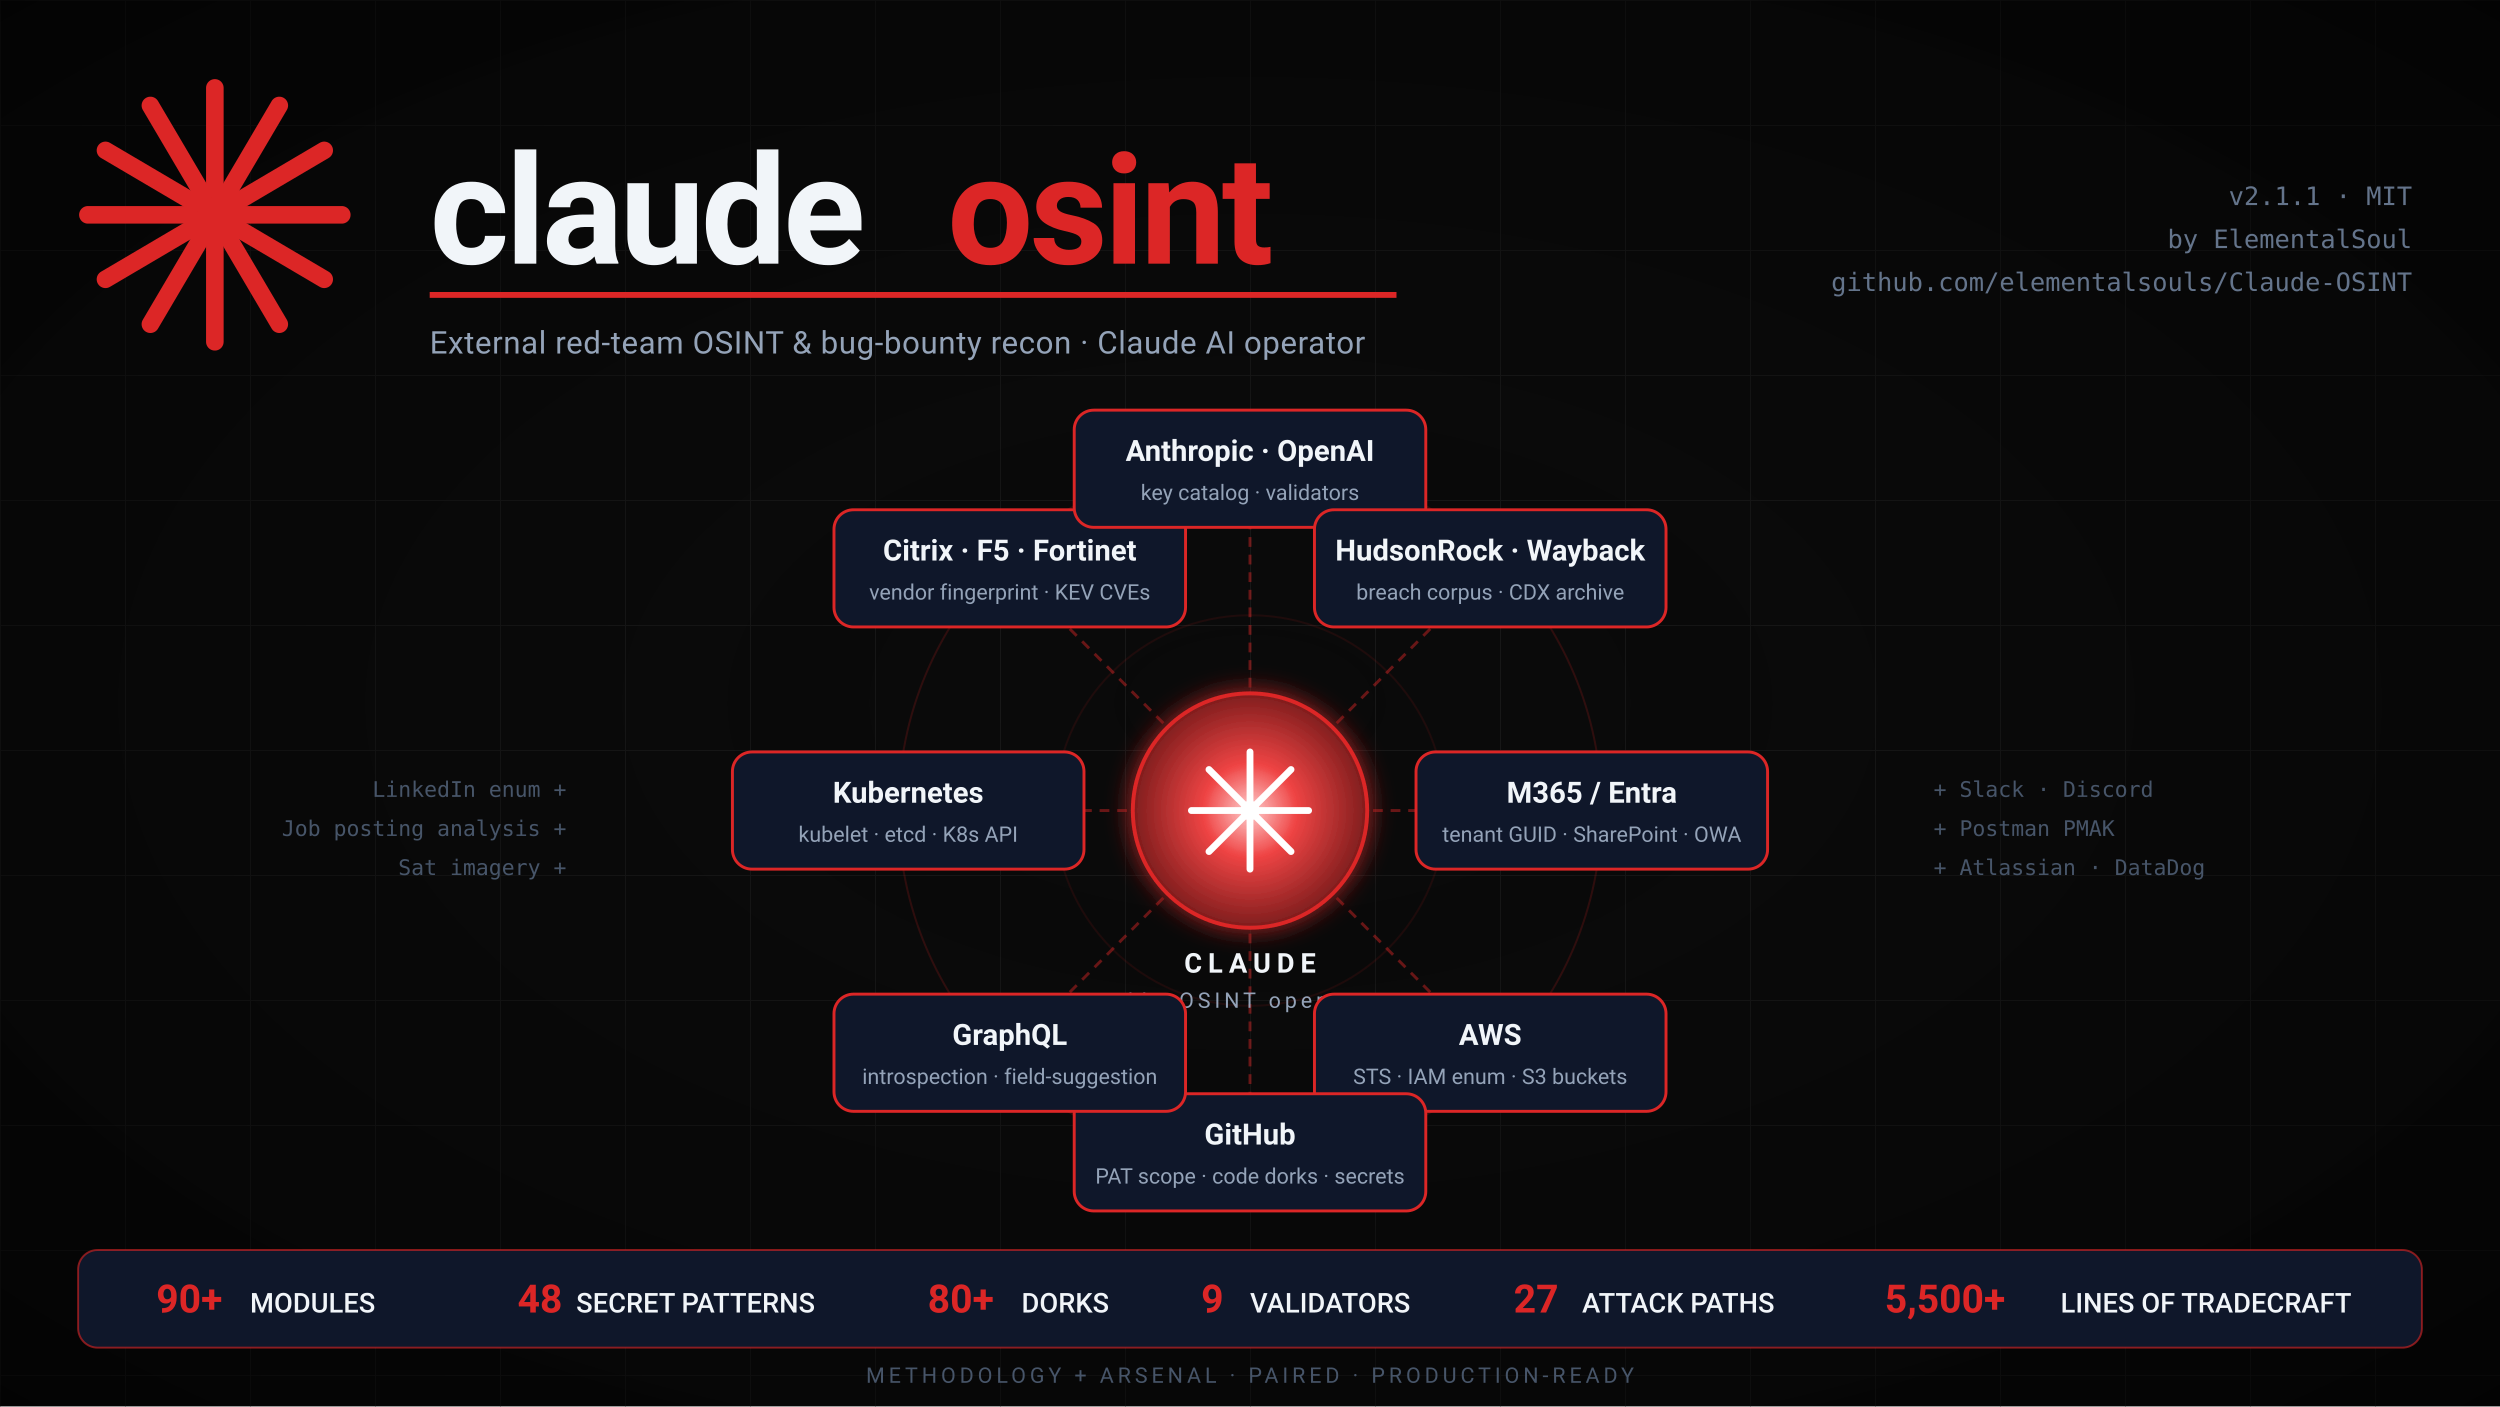
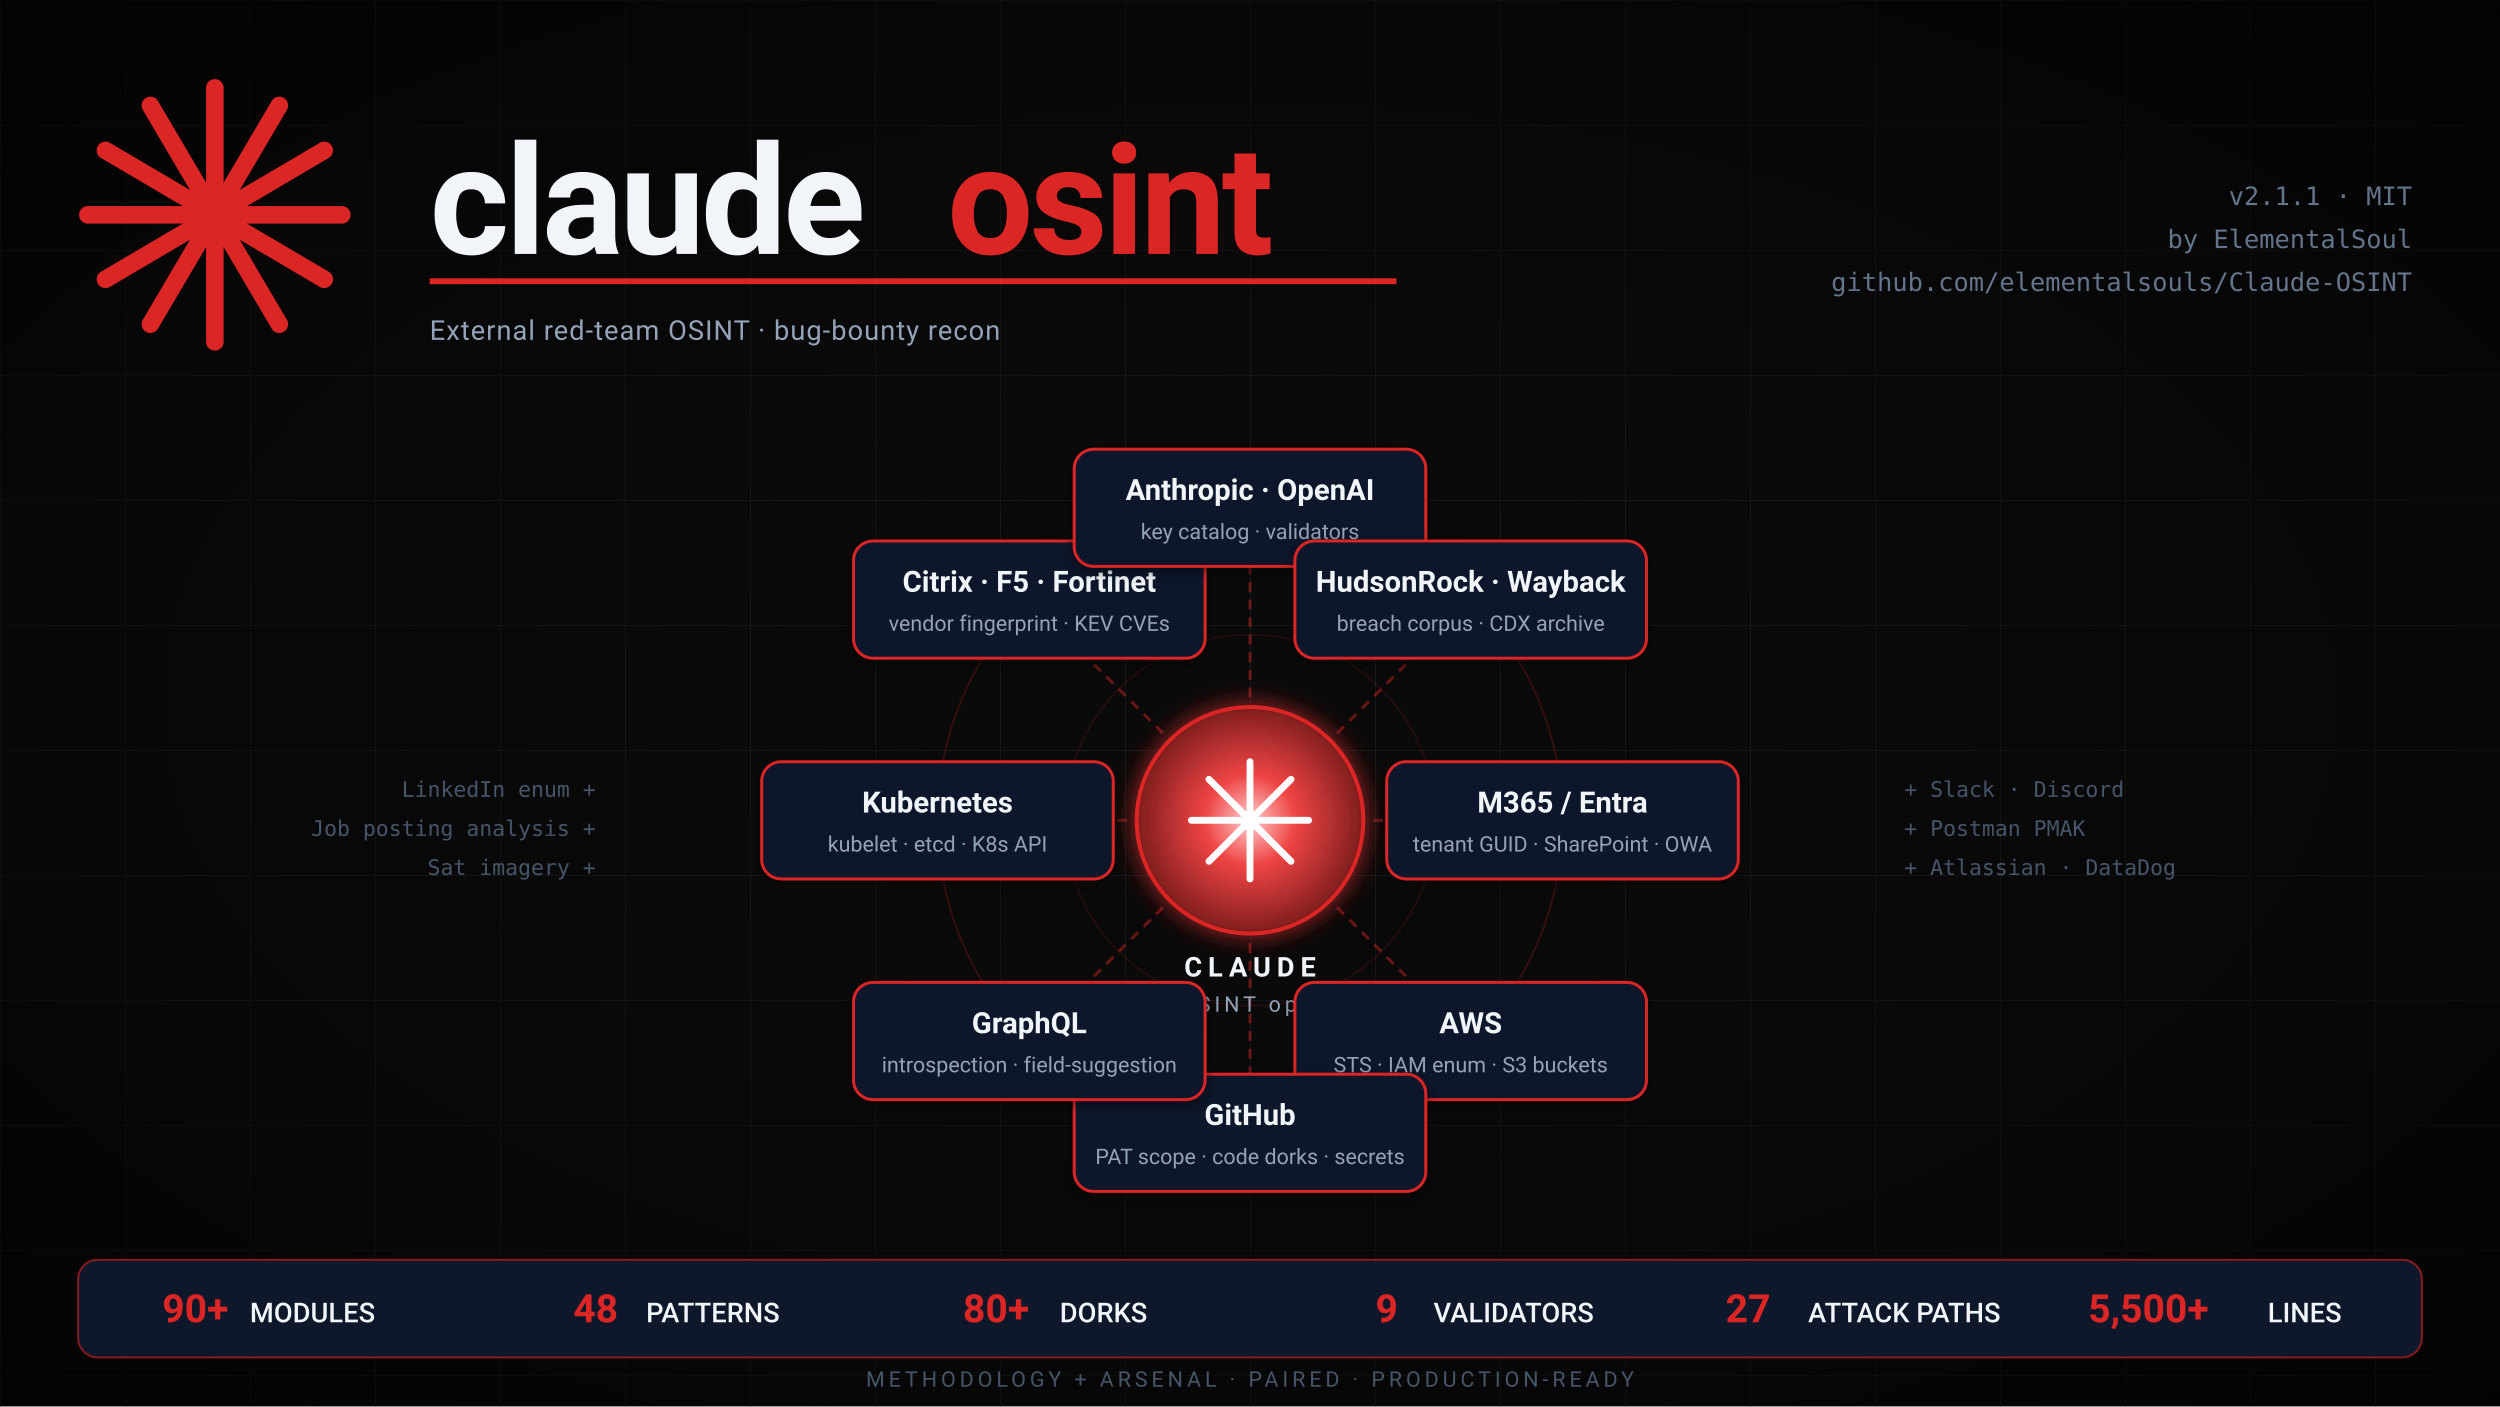
<svg xmlns="http://www.w3.org/2000/svg" viewBox="0 0 1280 720" width="1280" height="720" font-family="-apple-system, BlinkMacSystemFont, 'Segoe UI', Roboto, Helvetica, Arial, sans-serif">
  <defs>
    <pattern id="grid" width="64" height="64" patternUnits="userSpaceOnUse">
      <path d="M 64 0 L 0 0 0 64" fill="none" stroke="#1a1a1a" stroke-width="1" />
    </pattern>
    <radialGradient id="hubglow" cx="50%" cy="50%" r="50%">
      <stop offset="0%" stop-color="#fecaca" stop-opacity="0.95" />
      <stop offset="40%" stop-color="#ef4444" stop-opacity="1" />
      <stop offset="100%" stop-color="#7f1d1d" stop-opacity="1" />
    </radialGradient>
    <radialGradient id="vignette" cx="50%" cy="50%" r="75%">
      <stop offset="0%" stop-color="#0a0a0a" stop-opacity="0" />
-       <stop offset="100%" stop-color="#000000" stop-opacity="0.75" />
+       <stop offset="100%" stop-color="#000000" stop-opacity="0.78" />
    </radialGradient>
    <filter id="glow" x="-50%" y="-50%" width="200%" height="200%">
      <feGaussianBlur stdDeviation="6" result="blur" />
      <feMerge>
        <feMergeNode in="blur" />
        <feMergeNode in="SourceGraphic" />
      </feMerge>
+     </filter>
+     <filter id="nodeshadow" x="-50%" y="-50%" width="200%" height="200%">
+       <feDropShadow dx="0" dy="2" stdDeviation="3" flood-color="#000" flood-opacity="0.5" />
    </filter>
  </defs>
  <rect width="1280" height="720" fill="#0a0a0a" />
  <rect width="1280" height="720" fill="url(#grid)" />
  <rect width="1280" height="720" fill="url(#vignette)" />
  <g transform="translate(110, 110)" stroke="#DC2626" stroke-linecap="round">
    <line x1="0" y1="0" x2="0" y2="-65" stroke-width="9" />
    <line x1="0" y1="0" x2="33" y2="-56" stroke-width="9" />
    <line x1="0" y1="0" x2="56" y2="-33" stroke-width="9" />
    <line x1="0" y1="0" x2="65" y2="0" stroke-width="9" />
    <line x1="0" y1="0" x2="56" y2="33" stroke-width="9" />
    <line x1="0" y1="0" x2="33" y2="56" stroke-width="9" />
    <line x1="0" y1="0" x2="0" y2="65" stroke-width="9" />
    <line x1="0" y1="0" x2="-33" y2="56" stroke-width="9" />
    <line x1="0" y1="0" x2="-56" y2="33" stroke-width="9" />
    <line x1="0" y1="0" x2="-65" y2="0" stroke-width="9" />
    <line x1="0" y1="0" x2="-56" y2="-33" stroke-width="9" />
    <line x1="0" y1="0" x2="-33" y2="-56" stroke-width="9" />
    <circle cx="0" cy="0" r="9" fill="#DC2626" stroke="none" />
  </g>
-   <g transform="translate(220, 135)">
+   <g transform="translate(220, 130)">
    <text x="0" y="0" font-size="78" font-weight="700" fill="#f1f5f9" letter-spacing="-2">claude</text>
    <text x="265" y="0" font-size="78" font-weight="700" fill="#DC2626" letter-spacing="-2">osint</text>
-     <line x1="0" y1="16" x2="495" y2="16" stroke="#DC2626" stroke-width="3" />
-     <text x="0" y="46" font-size="16" font-weight="400" fill="#94a3b8" letter-spacing="0.3">External red-team OSINT &amp; bug-bounty recon · Claude AI operator</text>
+     <line x1="0" y1="14" x2="495" y2="14" stroke="#DC2626" stroke-width="3" />
+     <text x="0" y="44" font-size="14" font-weight="400" fill="#94a3b8" letter-spacing="0.5">External red-team OSINT · bug-bounty recon</text>
  </g>
  <g transform="translate(1235, 105)" font-family="ui-monospace, 'SF Mono', Menlo, monospace">
    <text x="0" y="0" text-anchor="end" font-size="13" fill="#64748b">v2.1.1 · MIT</text>
    <text x="0" y="22" text-anchor="end" font-size="13" fill="#64748b">by ElementalSoul</text>
    <text x="0" y="44" text-anchor="end" font-size="13" fill="#64748b">github.com/elementalsouls/Claude-OSINT</text>
  </g>
-   <circle cx="640" cy="415" r="180" fill="none" stroke="#dc2626" stroke-width="1" stroke-opacity="0.18" />
-   <circle cx="640" cy="415" r="100" fill="none" stroke="#dc2626" stroke-width="1" stroke-opacity="0.10" />
+   <circle cx="640" cy="420" r="160" fill="none" stroke="#dc2626" stroke-width="1" stroke-opacity="0.20" />
+   <circle cx="640" cy="420" r="95" fill="none" stroke="#dc2626" stroke-width="1" stroke-opacity="0.12" />
  <g stroke="#dc2626" stroke-width="1.5" stroke-opacity="0.45" stroke-dasharray="5,4">
-     <line x1="640" y1="415" x2="815" y2="415" />
-     <line x1="640" y1="415" x2="763" y2="539" />
-     <line x1="640" y1="415" x2="640" y2="590" />
-     <line x1="640" y1="415" x2="517" y2="539" />
-     <line x1="640" y1="415" x2="465" y2="415" />
-     <line x1="640" y1="415" x2="517" y2="291" />
-     <line x1="640" y1="415" x2="640" y2="240" />
-     <line x1="640" y1="415" x2="763" y2="291" />
+     <line x1="640" y1="420" x2="800" y2="420" />
+     <line x1="640" y1="420" x2="753" y2="533" />
+     <line x1="640" y1="420" x2="640" y2="580" />
+     <line x1="640" y1="420" x2="527" y2="533" />
+     <line x1="640" y1="420" x2="480" y2="420" />
+     <line x1="640" y1="420" x2="527" y2="307" />
+     <line x1="640" y1="420" x2="640" y2="260" />
+     <line x1="640" y1="420" x2="753" y2="307" />
  </g>
-   <g transform="translate(640, 415)" filter="url(#glow)">
-     <circle cx="0" cy="0" r="60" fill="url(#hubglow)" stroke="#dc2626" stroke-width="2" />
+   <g transform="translate(640, 420)" filter="url(#glow)">
+     <circle cx="0" cy="0" r="58" fill="url(#hubglow)" stroke="#dc2626" stroke-width="2" />
    <g stroke="#ffffff" stroke-linecap="round" stroke-width="3.5">
      <line x1="0" y1="-30" x2="0" y2="30" />
      <line x1="-30" y1="0" x2="30" y2="0" />
      <line x1="-21" y1="-21" x2="21" y2="21" />
      <line x1="-21" y1="21" x2="21" y2="-21" />
    </g>
    <circle cx="0" cy="0" r="5" fill="#ffffff" />
  </g>
-   <text x="640" y="498" text-anchor="middle" font-size="14" font-weight="700" fill="#f1f5f9" letter-spacing="3">CLAUDE</text>
-   <text x="640" y="516" text-anchor="middle" font-size="11" font-weight="400" fill="#94a3b8" letter-spacing="2">AI · OSINT operator</text>
-   <g transform="translate(725, 385)">
+   <text x="640" y="500" text-anchor="middle" font-size="14" font-weight="700" fill="#f1f5f9" letter-spacing="3">CLAUDE</text>
+   <text x="640" y="518" text-anchor="middle" font-size="11" font-weight="400" fill="#94a3b8" letter-spacing="2">AI · OSINT operator</text>
+   <g transform="translate(710, 390)" filter="url(#nodeshadow)">
    <rect width="180" height="60" rx="10" fill="#0f172a" stroke="#dc2626" stroke-width="1.5" />
    <text x="90" y="26" text-anchor="middle" font-size="15" font-weight="700" fill="#f1f5f9">M365 / Entra</text>
    <text x="90" y="46" text-anchor="middle" font-size="11" fill="#94a3b8">tenant GUID · SharePoint · OWA</text>
  </g>
-   <g transform="translate(673, 509)">
+   <g transform="translate(663, 503)" filter="url(#nodeshadow)">
    <rect width="180" height="60" rx="10" fill="#0f172a" stroke="#dc2626" stroke-width="1.5" />
    <text x="90" y="26" text-anchor="middle" font-size="15" font-weight="700" fill="#f1f5f9">AWS</text>
    <text x="90" y="46" text-anchor="middle" font-size="11" fill="#94a3b8">STS · IAM enum · S3 buckets</text>
  </g>
-   <g transform="translate(550, 560)">
+   <g transform="translate(550, 550)" filter="url(#nodeshadow)">
    <rect width="180" height="60" rx="10" fill="#0f172a" stroke="#dc2626" stroke-width="1.5" />
    <text x="90" y="26" text-anchor="middle" font-size="15" font-weight="700" fill="#f1f5f9">GitHub</text>
    <text x="90" y="46" text-anchor="middle" font-size="11" fill="#94a3b8">PAT scope · code dorks · secrets</text>
  </g>
-   <g transform="translate(427, 509)">
+   <g transform="translate(437, 503)" filter="url(#nodeshadow)">
    <rect width="180" height="60" rx="10" fill="#0f172a" stroke="#dc2626" stroke-width="1.5" />
    <text x="90" y="26" text-anchor="middle" font-size="15" font-weight="700" fill="#f1f5f9">GraphQL</text>
    <text x="90" y="46" text-anchor="middle" font-size="11" fill="#94a3b8">introspection · field-suggestion</text>
  </g>
-   <g transform="translate(375, 385)">
+   <g transform="translate(390, 390)" filter="url(#nodeshadow)">
    <rect width="180" height="60" rx="10" fill="#0f172a" stroke="#dc2626" stroke-width="1.5" />
    <text x="90" y="26" text-anchor="middle" font-size="15" font-weight="700" fill="#f1f5f9">Kubernetes</text>
    <text x="90" y="46" text-anchor="middle" font-size="11" fill="#94a3b8">kubelet · etcd · K8s API</text>
  </g>
-   <g transform="translate(427, 261)">
+   <g transform="translate(437, 277)" filter="url(#nodeshadow)">
    <rect width="180" height="60" rx="10" fill="#0f172a" stroke="#dc2626" stroke-width="1.5" />
    <text x="90" y="26" text-anchor="middle" font-size="15" font-weight="700" fill="#f1f5f9">Citrix · F5 · Fortinet</text>
    <text x="90" y="46" text-anchor="middle" font-size="11" fill="#94a3b8">vendor fingerprint · KEV CVEs</text>
  </g>
-   <g transform="translate(550, 210)">
+   <g transform="translate(550, 230)" filter="url(#nodeshadow)">
    <rect width="180" height="60" rx="10" fill="#0f172a" stroke="#dc2626" stroke-width="1.5" />
    <text x="90" y="26" text-anchor="middle" font-size="15" font-weight="700" fill="#f1f5f9">Anthropic · OpenAI</text>
    <text x="90" y="46" text-anchor="middle" font-size="11" fill="#94a3b8">key catalog · validators</text>
  </g>
-   <g transform="translate(673, 261)">
+   <g transform="translate(663, 277)" filter="url(#nodeshadow)">
    <rect width="180" height="60" rx="10" fill="#0f172a" stroke="#dc2626" stroke-width="1.5" />
    <text x="90" y="26" text-anchor="middle" font-size="15" font-weight="700" fill="#f1f5f9">HudsonRock · Wayback</text>
    <text x="90" y="46" text-anchor="middle" font-size="11" fill="#94a3b8">breach corpus · CDX archive</text>
  </g>
  <g font-size="11" fill="#475569" font-family="ui-monospace, monospace">
-     <text x="290" y="408" text-anchor="end">LinkedIn enum +</text>
-     <text x="290" y="428" text-anchor="end">Job posting analysis +</text>
-     <text x="290" y="448" text-anchor="end">Sat imagery +</text>
+     <text x="305" y="408" text-anchor="end">LinkedIn enum +</text>
+     <text x="305" y="428" text-anchor="end">Job posting analysis +</text>
+     <text x="305" y="448" text-anchor="end">Sat imagery +</text>
  </g>
  <g font-size="11" fill="#475569" font-family="ui-monospace, monospace">
-     <text x="990" y="408" text-anchor="start">+ Slack · Discord</text>
-     <text x="990" y="428" text-anchor="start">+ Postman PMAK</text>
-     <text x="990" y="448" text-anchor="start">+ Atlassian · DataDog</text>
+     <text x="975" y="408" text-anchor="start">+ Slack · Discord</text>
+     <text x="975" y="428" text-anchor="start">+ Postman PMAK</text>
+     <text x="975" y="448" text-anchor="start">+ Atlassian · DataDog</text>
  </g>
-   <g transform="translate(0, 640)">
+   <g transform="translate(0, 645)">
    <rect x="40" y="0" width="1200" height="50" rx="10" fill="#0f172a" stroke="#dc2626" stroke-width="1" stroke-opacity="0.6" />
-     <g font-size="14" font-weight="500" fill="#f1f5f9">
-       <text x="80" y="32" font-size="20" font-weight="700" fill="#dc2626">90+</text>
-       <text x="128" y="32">MODULES</text>
-       <text x="265" y="32" font-size="20" font-weight="700" fill="#dc2626">48</text>
-       <text x="295" y="32">SECRET PATTERNS</text>
-       <text x="475" y="32" font-size="20" font-weight="700" fill="#dc2626">80+</text>
-       <text x="523" y="32">DORKS</text>
-       <text x="615" y="32" font-size="20" font-weight="700" fill="#dc2626">9</text>
-       <text x="640" y="32">VALIDATORS</text>
-       <text x="775" y="32" font-size="20" font-weight="700" fill="#dc2626">27</text>
-       <text x="810" y="32">ATTACK PATHS</text>
-       <text x="965" y="32" font-size="20" font-weight="700" fill="#dc2626">5,500+</text>
-       <text x="1055" y="32">LINES OF TRADECRAFT</text>
+     <g font-size="14" font-weight="500">
+       <text x="100" y="32" text-anchor="middle" font-size="20" font-weight="700" fill="#dc2626">90+</text>
+       <text x="160" y="32" text-anchor="middle" fill="#f1f5f9">MODULES</text>
+       <text x="305" y="32" text-anchor="middle" font-size="20" font-weight="700" fill="#dc2626">48</text>
+       <text x="365" y="32" text-anchor="middle" fill="#f1f5f9">PATTERNS</text>
+       <text x="510" y="32" text-anchor="middle" font-size="20" font-weight="700" fill="#dc2626">80+</text>
+       <text x="565" y="32" text-anchor="middle" fill="#f1f5f9">DORKS</text>
+       <text x="710" y="32" text-anchor="middle" font-size="20" font-weight="700" fill="#dc2626">9</text>
+       <text x="775" y="32" text-anchor="middle" fill="#f1f5f9">VALIDATORS</text>
+       <text x="895" y="32" text-anchor="middle" font-size="20" font-weight="700" fill="#dc2626">27</text>
+       <text x="975" y="32" text-anchor="middle" fill="#f1f5f9">ATTACK PATHS</text>
+       <text x="1100" y="32" text-anchor="middle" font-size="20" font-weight="700" fill="#dc2626">5,500+</text>
+       <text x="1180" y="32" text-anchor="middle" fill="#f1f5f9">LINES</text>
    </g>
  </g>
-   <text x="640" y="708" text-anchor="middle" font-size="11" fill="#475569" letter-spacing="2">METHODOLOGY + ARSENAL · PAIRED · PRODUCTION-READY</text>
+   <text x="640" y="710" text-anchor="middle" font-size="11" fill="#475569" letter-spacing="2">METHODOLOGY + ARSENAL · PAIRED · PRODUCTION-READY</text>
</svg>
